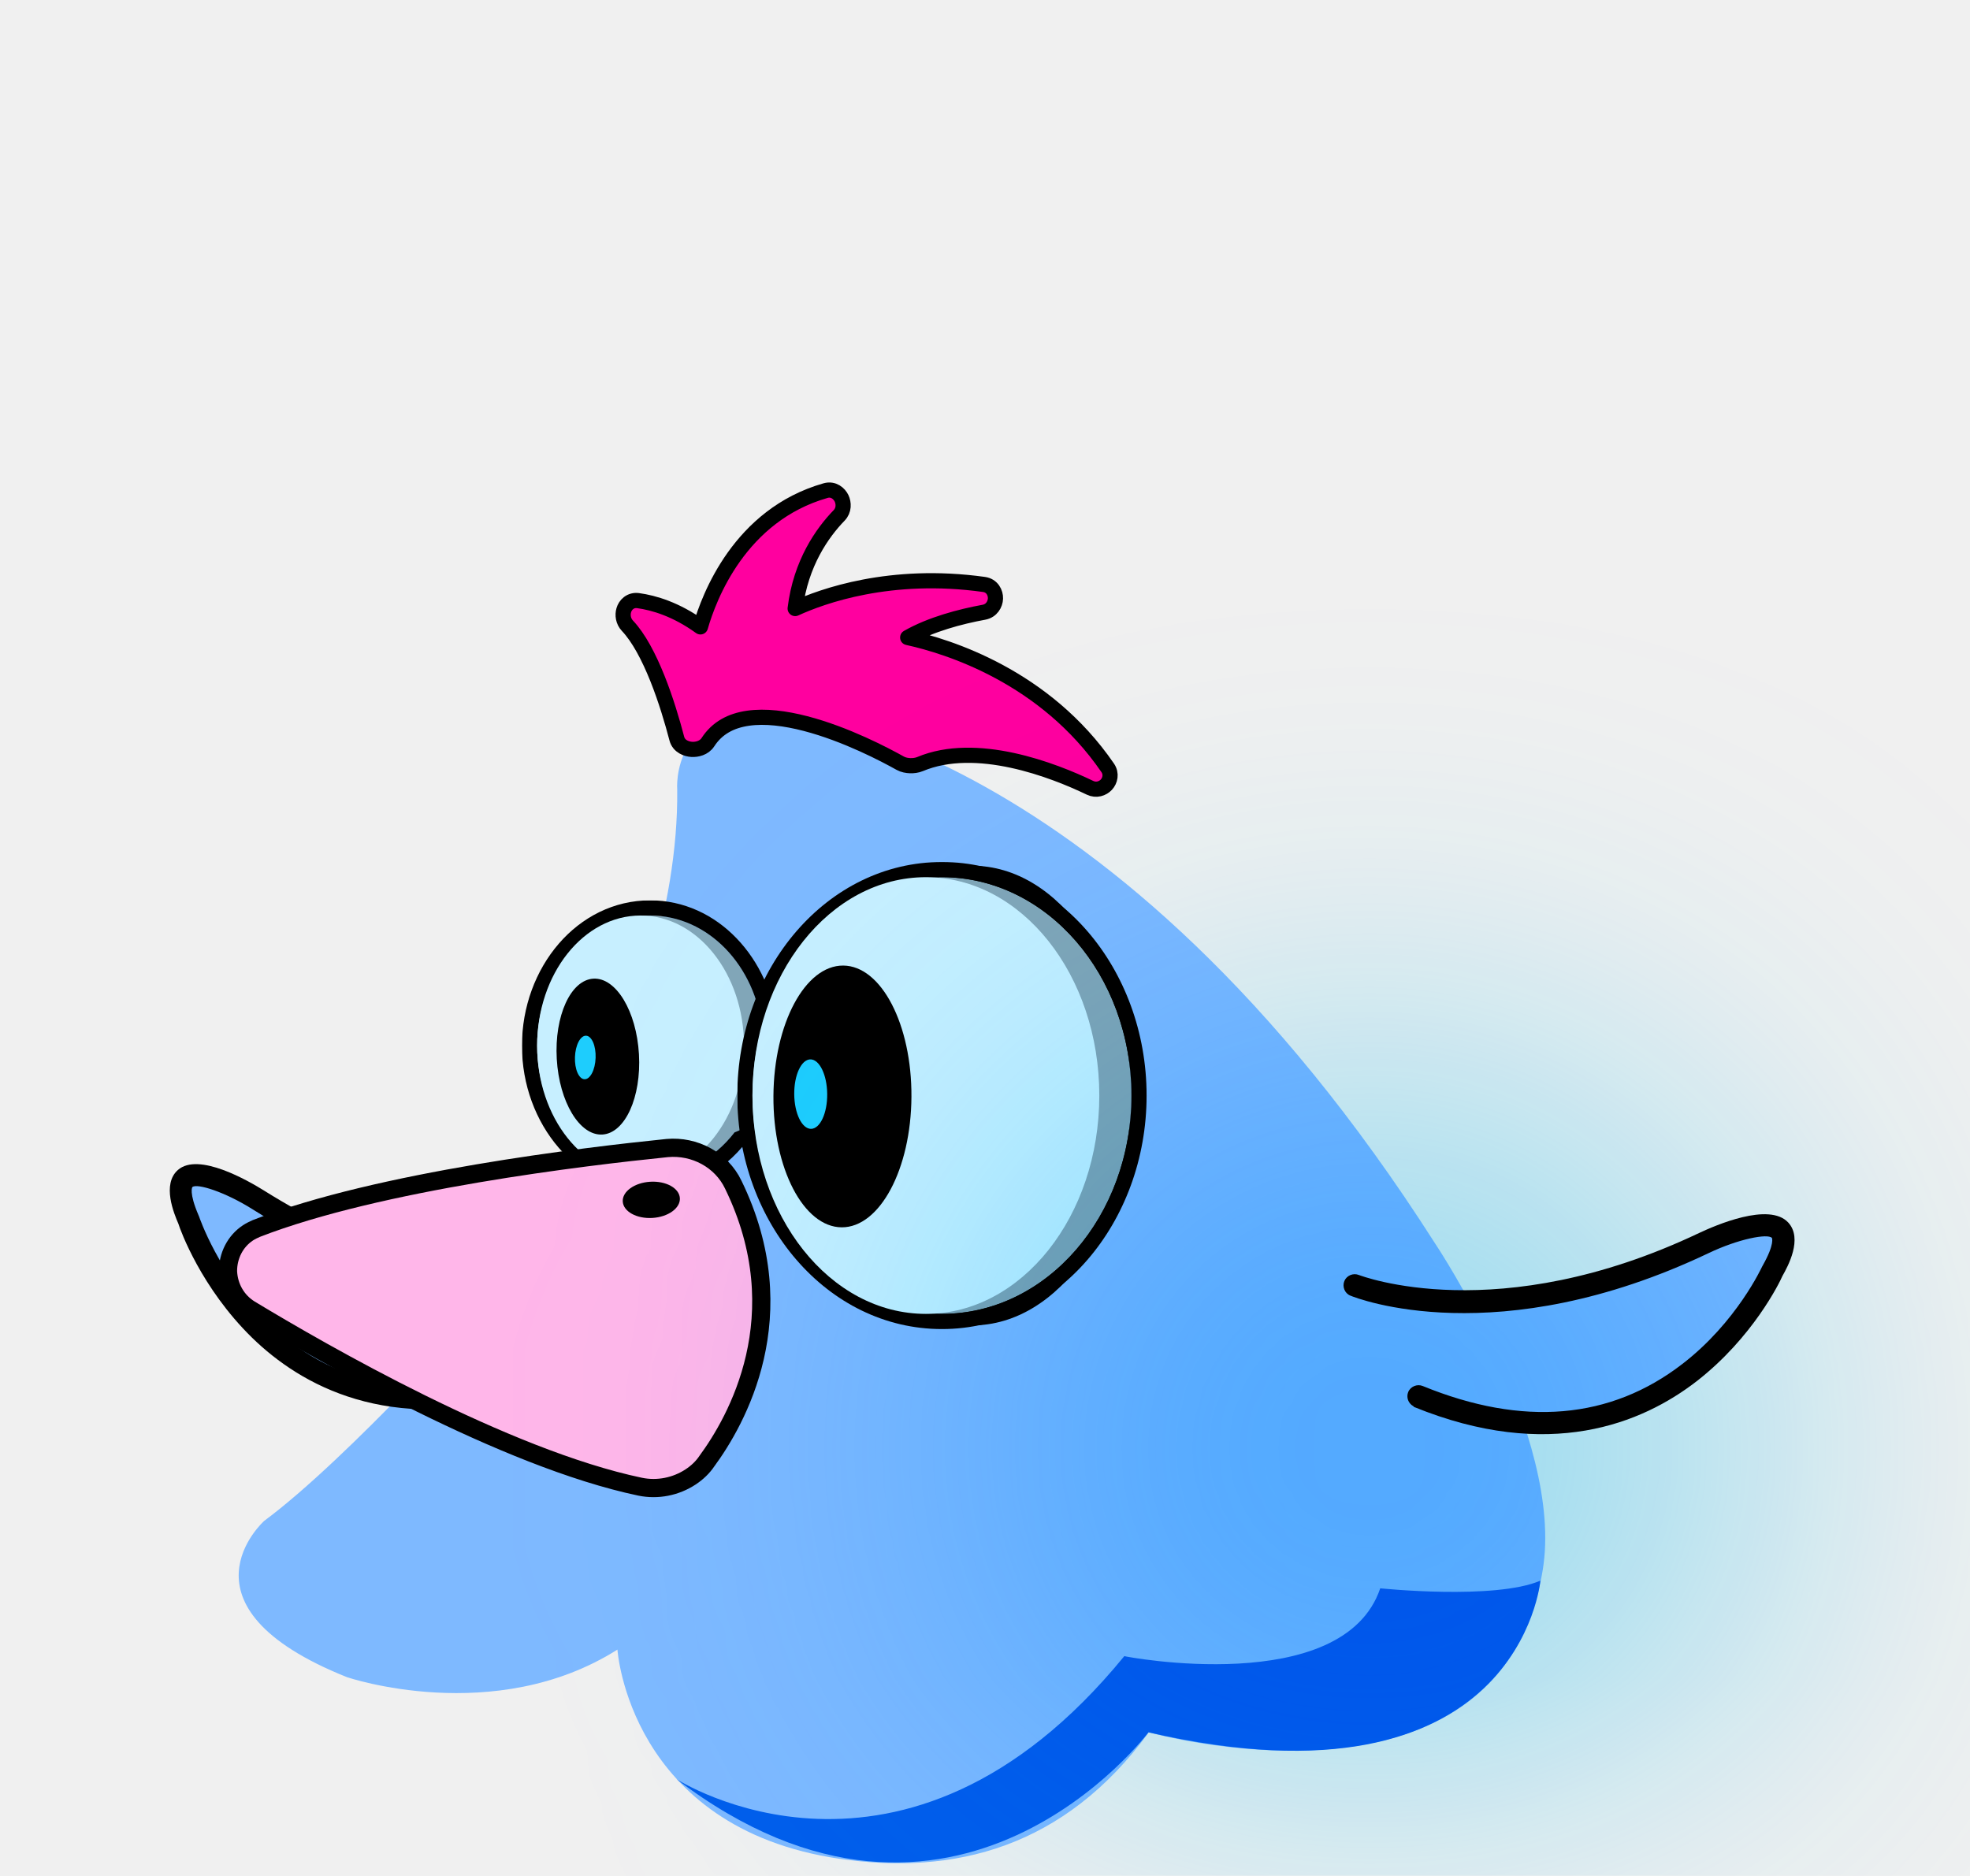
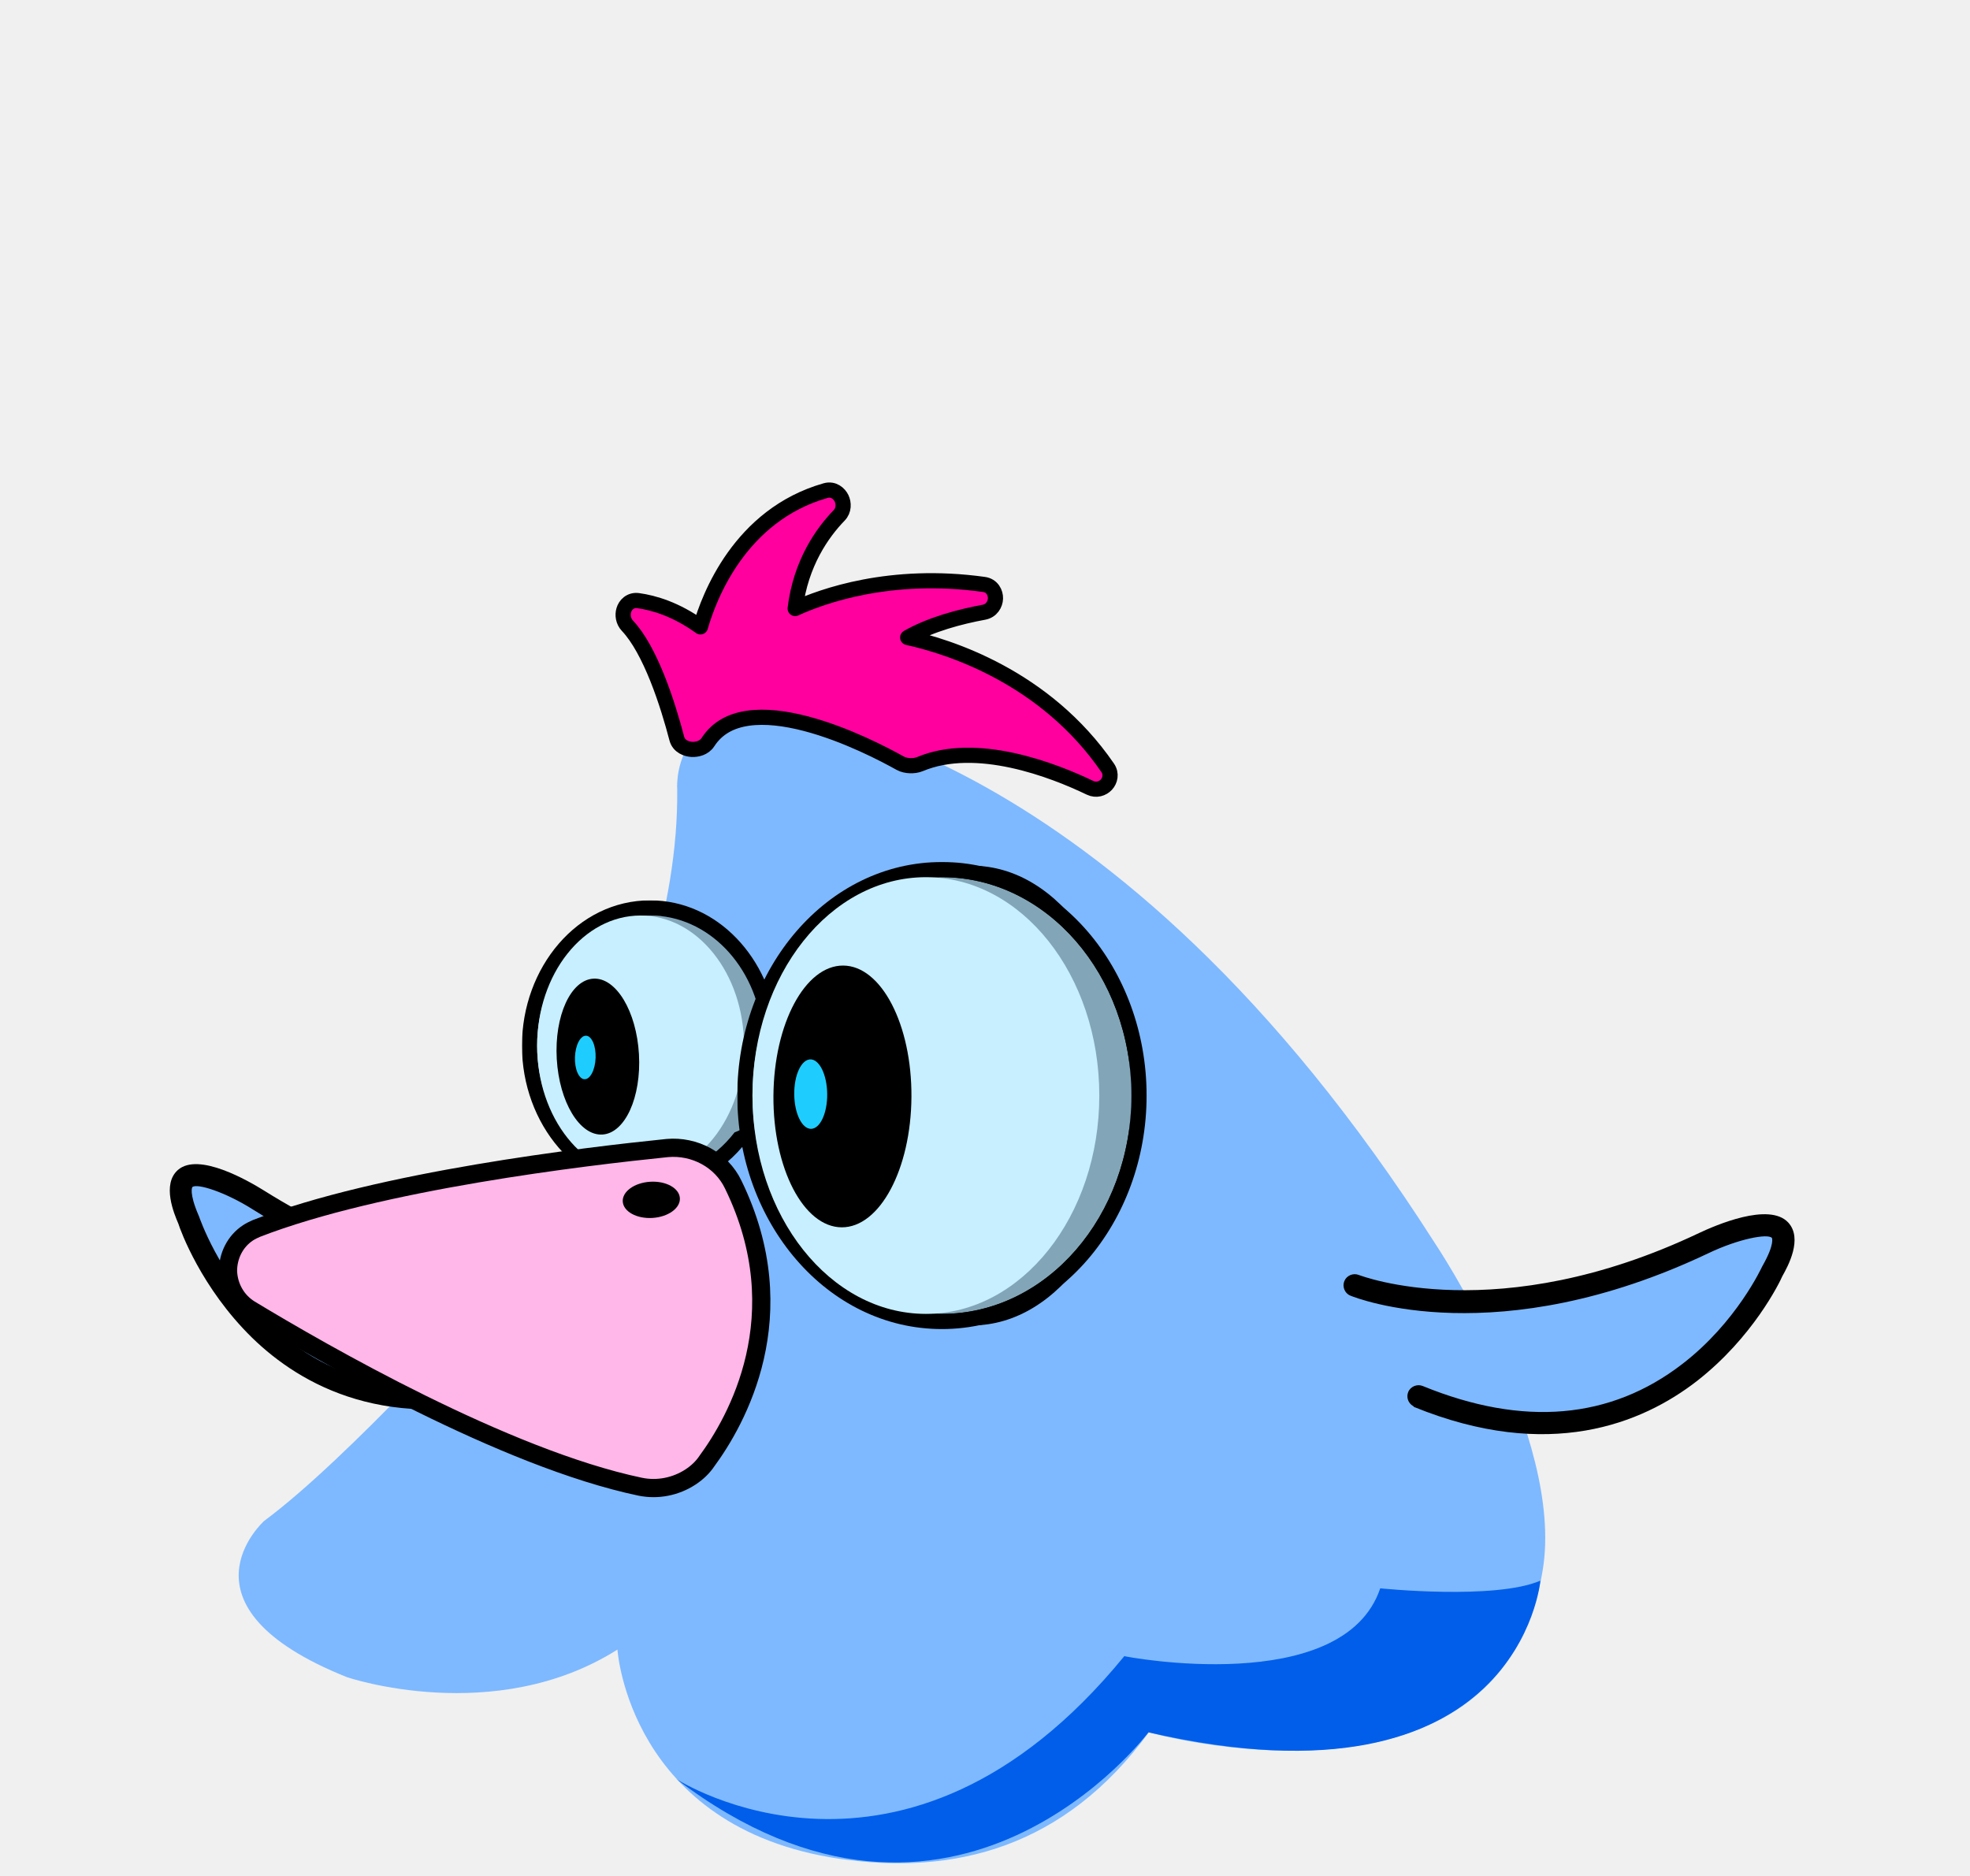
- <svg xmlns="http://www.w3.org/2000/svg" width="649" height="618" viewBox="0 0 649 618" fill="none">
-   <g clip-path="url(#clip0_2591_501)">
-     <path d="M223.103 260.153C223.103 260.153 220.705 231.376 257.181 234.91C257.181 234.91 365.727 241.978 472.632 409.467C472.632 409.467 515.545 473.332 508.224 517.381C493.962 603.334 378.474 570.771 378.474 570.771C350.707 608.761 314.483 617.975 276.492 612.422C207.2 602.198 203.413 543.508 203.413 543.508C162.898 569.13 114.305 552.595 114.305 552.595C55.614 529.119 87.042 501.099 87.042 501.099C114.81 480.526 160.752 429.03 160.752 429.03C160.752 429.03 223.986 339.417 223.103 260.153Z" fill="#7EB9FF" />
-     <path d="M454.709 523.321C454.709 523.321 492.447 527.234 507.467 520.797C507.467 520.797 500.651 598.798 378.348 570.778C378.348 570.778 314.483 655.974 222.85 586.177C222.85 586.177 297.696 634.644 370.396 545.661C370.396 545.788 442.466 559.545 454.709 523.321Z" fill="#005EEB" />
-     <path d="M222.974 243.356C223.661 245.982 226.251 246.808 227.871 246.907C229.546 247.011 231.946 246.5 233.227 244.521C236.263 239.83 240.84 237.445 246.432 236.642C252.099 235.828 258.693 236.668 265.371 238.403C278.716 241.869 291.64 248.703 296.574 251.464C297.608 252.042 298.841 252.247 299.856 252.279C300.884 252.312 302.073 252.178 303.088 251.752C312.285 247.893 323.179 248.303 333.486 250.528C343.752 252.743 353.133 256.694 359.104 259.566C361.164 260.557 363.275 259.831 364.486 258.523C365.717 257.195 366.275 254.961 364.921 252.986C344.247 222.815 312.25 212.954 299.029 210.049C306.676 205.694 316.355 203.155 324.145 201.721C326.691 201.252 327.888 199.046 327.949 197.196C328.011 195.313 326.886 192.944 324.157 192.563C293.317 188.26 270.8 196.442 261.961 200.5C263.791 185.473 271.003 175.431 276.448 169.815C278.114 168.097 277.986 165.74 277.245 164.19C276.496 162.622 274.584 160.904 271.987 161.644C243.676 169.716 233.552 196.785 230.753 206.544C222.743 200.76 215.437 198.604 210.193 197.892C209.04 197.735 207.944 198.032 207.076 198.7C206.25 199.335 205.756 200.201 205.508 201.032C205.027 202.635 205.295 204.686 206.691 206.162C210.429 210.111 213.774 216.508 216.581 223.527C219.364 230.484 221.518 237.792 222.974 243.356Z" fill="#FF009F" stroke="black" stroke-width="5" stroke-linejoin="round" />
-     <path d="M196.175 422.189C196.175 422.189 149.144 435.566 85.016 395.269C85.016 395.269 49.695 373.019 61.965 401.824C61.965 401.824 87.574 480.126 172.059 456.015" fill="#7EB9FF" />
-     <path d="M173.528 459.433C175.182 458.721 176.076 456.854 175.563 455.054C175 453.141 172.944 452.005 171.082 452.537C137.462 462.161 109.506 456.412 88.121 435.573C71.963 419.894 65.628 400.93 65.579 400.816C65.53 400.702 65.481 400.589 65.432 400.475C62.153 392.86 63.367 391.125 63.367 391.125C64.886 389.797 74.106 392.699 83.251 398.462C148.065 439.138 195.231 426.377 197.313 425.75C199.175 425.218 200.241 423.142 199.678 421.229C199.116 419.315 197.059 418.18 195.197 418.712C194.597 418.835 148.754 431.026 86.989 392.272C81.994 389.168 65.405 379.469 58.593 385.5C53.301 390.204 57.301 399.799 58.769 403.209C59.429 405.35 66.303 424.352 83.024 440.731C99.231 456.524 127.966 472.581 173.246 459.689C173.308 459.528 173.418 459.481 173.528 459.433Z" fill="black" />
-     <path d="M446.335 423.442C446.335 423.442 492.573 442.263 561.428 409.482C561.428 409.482 599.358 391.372 584.09 418.705C584.09 418.705 550.418 493.909 467.367 460.017" fill="#7EB9FF" />
-     <path d="M465.542 463.263C463.94 462.36 463.22 460.391 463.919 458.654C464.677 456.809 466.87 455.914 468.7 456.662C501.747 470.177 530.59 467.686 554.287 449.365C572.184 435.589 580.474 417.39 580.535 417.282C580.595 417.174 580.656 417.066 580.717 416.959C584.789 409.736 583.734 407.863 583.734 407.863C582.329 406.361 572.717 408.187 562.895 412.878C493.309 445.958 446.874 427.736 444.83 426.868C443 426.12 442.128 423.924 442.887 422.079C443.646 420.233 445.839 419.339 447.669 420.086C448.263 420.28 493.416 437.779 559.73 406.263C565.089 403.745 582.83 395.988 589.12 402.802C594.006 408.113 589.008 417.229 587.184 420.463C586.304 422.523 577.466 440.697 558.929 455.108C540.971 468.992 510.316 481.685 465.801 463.551C465.755 463.383 465.649 463.323 465.542 463.263Z" fill="black" />
-     <ellipse cx="320.209" cy="360.968" rx="52.38" ry="75.73" fill="black" />
-     <mask id="path-9-outside-1_2591_501" maskUnits="userSpaceOnUse" x="171.953" y="296.645" width="115" height="96" fill="black">
-       <rect fill="white" x="171.953" y="296.645" width="115" height="96" />
-       <path fill-rule="evenodd" clip-rule="evenodd" d="M241.997 373.093C235.178 381.915 225.245 387.471 214.187 387.471C193.623 387.471 176.953 368.258 176.953 344.558C176.953 320.858 193.623 301.645 214.187 301.645C233.283 301.645 249.022 318.213 251.171 339.558C252.777 342.129 254.921 344.253 257.732 345.19C259.259 345.699 260.812 346.131 262.344 346.497C263.773 346.838 263.843 350.482 262.394 350.724C261.168 350.928 261.024 352.638 262.198 353.046C269.319 355.523 278.813 358.886 280.451 359.705C282.975 360.967 280.451 364.754 268.46 364.123C262.765 363.823 258.122 363.805 254.85 363.884C253.271 363.922 252.754 365.853 254.068 366.729C255.353 367.585 254.903 369.588 253.379 369.832C250.71 370.26 247.943 370.751 247.003 371.064C246.457 371.247 244.523 372.038 241.997 373.093Z" />
-     </mask>
-     <path fill-rule="evenodd" clip-rule="evenodd" d="M241.997 373.093C235.178 381.915 225.245 387.471 214.187 387.471C193.623 387.471 176.953 368.258 176.953 344.558C176.953 320.858 193.623 301.645 214.187 301.645C233.283 301.645 249.022 318.213 251.171 339.558C252.777 342.129 254.921 344.253 257.732 345.19C259.259 345.699 260.812 346.131 262.344 346.497C263.773 346.838 263.843 350.482 262.394 350.724C261.168 350.928 261.024 352.638 262.198 353.046C269.319 355.523 278.813 358.886 280.451 359.705C282.975 360.967 280.451 364.754 268.46 364.123C262.765 363.823 258.122 363.805 254.85 363.884C253.271 363.922 252.754 365.853 254.068 366.729C255.353 367.585 254.903 369.588 253.379 369.832C250.71 370.26 247.943 370.751 247.003 371.064C246.457 371.247 244.523 372.038 241.997 373.093Z" fill="#82A6B8" />
-     <path d="M241.997 373.093L240.07 368.479C239.27 368.813 238.571 369.349 238.041 370.035L241.997 373.093ZM251.171 339.558L246.196 340.059C246.273 340.823 246.524 341.558 246.931 342.209L251.171 339.558ZM257.732 345.19L256.151 349.934L256.151 349.934L257.732 345.19ZM262.344 346.497L263.504 341.633L262.344 346.497ZM262.394 350.724L263.216 355.656L263.216 355.656L262.394 350.724ZM262.198 353.046L263.84 348.323L263.84 348.323L262.198 353.046ZM280.451 359.705L278.215 364.177L278.215 364.177L280.451 359.705ZM268.46 364.123L268.197 369.116L268.46 364.123ZM254.85 363.884L254.73 358.885L254.85 363.884ZM254.068 366.729L251.295 370.889H251.295L254.068 366.729ZM253.379 369.832L252.587 364.895L252.587 364.895L253.379 369.832ZM247.003 371.064L248.585 375.808H248.585L247.003 371.064ZM238.041 370.035C232.031 377.811 223.484 382.471 214.187 382.471V392.471C227.007 392.471 238.325 386.019 245.953 376.15L238.041 370.035ZM214.187 382.471C197.028 382.471 181.953 366.187 181.953 344.558H171.953C171.953 370.33 190.219 392.471 214.187 392.471V382.471ZM181.953 344.558C181.953 322.929 197.028 306.645 214.187 306.645V296.645C190.219 296.645 171.953 318.786 171.953 344.558H181.953ZM214.187 306.645C230.14 306.645 244.242 320.652 246.196 340.059L256.146 339.058C253.802 315.775 236.427 296.645 214.187 296.645V306.645ZM259.313 340.447C257.979 340.002 256.649 338.89 255.411 336.908L246.931 342.209C248.906 345.368 251.863 348.505 256.151 349.934L259.313 340.447ZM263.504 341.633C262.093 341.297 260.683 340.903 259.313 340.447L256.151 349.934C257.835 350.495 259.53 350.966 261.184 351.36L263.504 341.633ZM263.216 355.656C265.836 355.219 267.188 353.303 267.742 352.096C268.308 350.864 268.463 349.591 268.448 348.571C268.432 347.54 268.235 346.313 267.683 345.14C267.164 344.036 265.932 342.213 263.504 341.633L261.184 351.36C259.47 350.951 258.783 349.712 258.634 349.395C258.452 349.008 258.45 348.771 258.449 348.724C258.448 348.688 258.439 348.393 258.655 347.923C258.859 347.478 259.677 346.108 261.572 345.792L263.216 355.656ZM263.84 348.323C267.54 349.61 267.118 355.006 263.216 355.656L261.572 345.792C255.219 346.851 254.509 355.665 260.555 357.768L263.84 348.323ZM282.687 355.233C281.534 354.657 278.382 353.488 275.079 352.295C271.584 351.032 267.409 349.565 263.84 348.323L260.555 357.768C264.108 359.004 268.24 360.457 271.682 361.7C273.405 362.322 274.937 362.886 276.129 363.34C276.726 363.567 277.221 363.761 277.603 363.916C277.793 363.994 277.944 364.057 278.057 364.107C278.179 364.16 278.223 364.181 278.215 364.177L282.687 355.233ZM268.197 369.116C274.51 369.448 279.298 368.706 282.359 366.977C283.772 366.178 285.909 364.521 286.285 361.671C286.734 358.271 284.432 356.105 282.687 355.233L278.215 364.177C277.732 363.936 276.06 362.716 276.371 360.362C276.61 358.557 277.84 358.044 277.438 358.271C276.87 358.592 274.401 359.428 268.723 359.129L268.197 369.116ZM254.971 368.882C258.116 368.806 262.631 368.823 268.197 369.116L268.723 359.129C262.899 358.823 258.129 358.803 254.73 358.885L254.971 368.882ZM256.842 362.569C258.025 363.358 258.585 364.886 258.199 366.305C257.803 367.758 256.477 368.846 254.971 368.882L254.73 358.885C251.645 358.96 249.27 361.032 248.55 363.679C247.839 366.292 248.797 369.224 251.295 370.889L256.842 362.569ZM254.171 374.769C260.094 373.819 261.987 365.999 256.842 362.569L251.295 370.889C248.719 369.172 249.712 365.356 252.587 364.895L254.171 374.769ZM248.585 375.808C248.567 375.814 248.711 375.769 249.11 375.68C249.469 375.6 249.928 375.507 250.468 375.405C251.548 375.201 252.857 374.98 254.171 374.769L252.587 364.895C251.231 365.113 249.822 365.351 248.616 365.578C247.534 365.782 246.268 366.039 245.422 366.321L248.585 375.808ZM243.925 377.706C245.181 377.181 246.279 376.727 247.124 376.384C247.547 376.212 247.896 376.072 248.165 375.967C248.299 375.915 248.405 375.874 248.484 375.845C248.571 375.812 248.598 375.803 248.585 375.808L245.422 366.321C244.65 366.578 242.481 367.472 240.07 368.479L243.925 377.706Z" fill="black" mask="url(#path-9-outside-1_2591_501)" />
-     <ellipse cx="211.032" cy="344.558" rx="34.078" ry="42.913" fill="#C7EFFF" />
-     <ellipse cx="196.96" cy="348.13" rx="13.56" ry="25.722" transform="rotate(-3.28478 196.96 348.13)" fill="black" />
-     <path d="M192.527 356.586C194.076 356.641 195.225 355.393 195.93 354.033C196.675 352.599 197.144 350.668 197.219 348.574C197.293 346.48 196.961 344.521 196.321 343.038C195.713 341.632 194.656 340.305 193.106 340.25C191.557 340.195 190.408 341.443 189.702 342.803C188.958 344.237 188.488 346.168 188.414 348.262C188.34 350.356 188.672 352.315 189.312 353.798C189.92 355.204 190.977 356.531 192.527 356.586Z" fill="#1ECDFD" stroke="black" stroke-width="2" />
-     <path d="M210.879 489.838L210.892 489.84C216.651 491.025 222.657 489.819 227.521 486.614C229.671 485.198 231.519 483.443 232.883 481.398C242.458 468.367 262.607 433.504 241.563 390.317C237.636 382.103 228.806 377.46 219.838 378.256L219.819 378.258L219.8 378.26C192.759 381.012 124.962 389.023 84.524 404.733L84.458 404.758L84.394 404.787C83.646 405.118 82.598 405.603 81.707 406.19C77.472 408.979 75.093 413.78 75.111 418.838L75.111 418.904L75.114 418.97C75.357 424.081 77.972 428.694 82.332 431.389L82.345 431.397L82.357 431.405C94.286 438.618 115.285 450.875 138.826 462.493C162.321 474.088 188.546 485.146 210.879 489.838Z" fill="#FFB6E9" stroke="black" stroke-width="6" />
-     <path d="M223.978 394.767C223.782 391.474 219.412 389.054 214.216 389.363C209.02 389.672 204.966 392.592 205.162 395.885C205.358 399.178 209.728 401.597 214.924 401.289C220.12 400.98 224.174 398.06 223.978 394.767Z" fill="black" />
-     <mask id="path-16-outside-2_2591_501" maskUnits="userSpaceOnUse" x="242.894" y="284.016" width="135" height="154" fill="black">
-       <rect fill="white" x="242.894" y="284.016" width="135" height="154" />
-       <path d="M372.736 360.959C372.736 400.692 344.789 432.902 310.315 432.902C275.841 432.902 247.894 400.692 247.894 360.959C247.894 321.226 275.841 289.016 310.315 289.016C344.789 289.016 372.736 321.226 372.736 360.959Z" />
-     </mask>
-     <path d="M372.736 360.959C372.736 400.692 344.789 432.902 310.315 432.902C275.841 432.902 247.894 400.692 247.894 360.959C247.894 321.226 275.841 289.016 310.315 289.016C344.789 289.016 372.736 321.226 372.736 360.959Z" fill="#82A6B8" />
-     <path d="M367.736 360.959C367.736 398.62 341.385 427.902 310.315 427.902V437.902C348.194 437.902 377.736 402.763 377.736 360.959H367.736ZM310.315 427.902C279.245 427.902 252.894 398.62 252.894 360.959H242.894C242.894 402.763 272.437 437.902 310.315 437.902V427.902ZM252.894 360.959C252.894 323.297 279.245 294.016 310.315 294.016V284.016C272.437 284.016 242.894 319.154 242.894 360.959H252.894ZM310.315 294.016C341.385 294.016 367.736 323.297 367.736 360.959H377.736C377.736 319.154 348.194 284.016 310.315 284.016V294.016Z" fill="black" mask="url(#path-16-outside-2_2591_501)" />
-     <ellipse cx="305.025" cy="360.959" rx="57.131" ry="71.943" fill="#C7EFFF" />
-     <ellipse cx="277.533" cy="361.258" rx="22.733" ry="43.123" transform="rotate(0.341672 277.533 361.258)" fill="black" />
-     <path d="M267.204 372.93C269.314 372.91 270.907 371.129 271.909 368.963C272.947 366.721 273.546 363.703 273.514 360.429C273.482 357.156 272.825 354.15 271.744 351.929C270.7 349.783 269.073 348.033 266.964 348.053C264.854 348.073 263.261 349.855 262.259 352.02C261.221 354.262 260.622 357.281 260.654 360.554C260.686 363.827 261.342 366.834 262.423 369.055C263.468 371.201 265.095 372.951 267.204 372.93Z" fill="#1ECDFD" stroke="black" stroke-width="2" />
-     <g style="mix-blend-mode:multiply" filter="url(#filter0_f_2591_501)">
-       <circle cx="451.175" cy="477.115" r="132.115" fill="#00C2FF" fill-opacity="0.39" />
-     </g>
-   </g>
-   <defs>
-     <filter id="filter0_f_2591_501" x="134.061" y="160" width="634.229" height="634.229" filterUnits="userSpaceOnUse" color-interpolation-filters="sRGB">
-       <feFlood flood-opacity="0" result="BackgroundImageFix" />
-       <feBlend mode="normal" in="SourceGraphic" in2="BackgroundImageFix" result="shape" />
-       <feGaussianBlur stdDeviation="92.5" result="effect1_foregroundBlur_2591_501" />
-     </filter>
-     <clipPath id="clip0_2591_501">
-       <rect width="649" height="618" fill="white" />
-     </clipPath>
-   </defs>
+ <svg xmlns="http://www.w3.org/2000/svg" width="649" height="618" fill="none">
+   <path d="M223.103 260.153s-2.398-28.777 34.078-25.243c0 0 108.546 7.068 215.451 174.557 0 0 42.913 63.865 35.592 107.914-14.262 85.953-129.75 53.39-129.75 53.39-27.767 37.99-63.991 47.204-101.982 41.651-69.292-10.224-73.079-68.914-73.079-68.914-40.515 25.622-89.108 9.087-89.108 9.087-58.69-23.476-27.263-51.496-27.263-51.496 27.768-20.573 73.71-72.069 73.71-72.069s63.234-89.613 62.351-168.877z" fill="#7EB9FF" />
+   <path d="M454.709 523.321s37.738 3.913 52.758-2.524c0 0-6.816 78.001-129.119 49.981 0 0-63.865 85.196-155.498 15.399 0 0 74.846 48.467 147.546-40.516 0 .127 72.07 13.884 84.313-22.34z" fill="#005EEB" />
+   <path d="M222.974 243.356c.687 2.626 3.277 3.452 4.897 3.551 1.675.104 4.075-.407 5.356-2.386 3.036-4.691 7.613-7.076 13.205-7.879 5.667-.814 12.261.026 18.939 1.761 13.345 3.466 26.269 10.3 31.203 13.061 1.034.578 2.267.783 3.282.815 1.028.033 2.217-.101 3.232-.527 9.197-3.859 20.091-3.449 30.398-1.224 10.266 2.215 19.647 6.166 25.618 9.038 2.06.991 4.171.265 5.382-1.043 1.231-1.328 1.789-3.562.435-5.537-20.674-30.171-52.671-40.032-65.892-42.937 7.647-4.355 17.326-6.894 25.116-8.328 2.546-.469 3.743-2.675 3.804-4.525.062-1.883-1.063-4.252-3.792-4.633-30.84-4.303-53.357 3.879-62.196 7.937 1.83-15.027 9.042-25.069 14.487-30.685 1.666-1.718 1.538-4.075.797-5.625-.749-1.568-2.661-3.286-5.258-2.546-28.311 8.072-38.435 35.141-41.234 44.9-8.01-5.784-15.316-7.94-20.56-8.652-1.153-.157-2.249.14-3.117.808-.826.635-1.32 1.501-1.568 2.332-.481 1.603-.213 3.654 1.183 5.13 3.738 3.949 7.083 10.346 9.89 17.365 2.783 6.957 4.937 14.265 6.393 19.829z" fill="#FF009F" stroke="#000" stroke-width="5" stroke-linejoin="round" />
+   <path d="M196.175 422.189s-47.031 13.377-111.16-26.92c0 0-35.32-22.25-23.05 6.555 0 0 25.61 78.302 110.094 54.191" fill="#7EB9FF" />
+   <path d="M173.528 459.433c1.654-.712 2.548-2.579 2.035-4.379-.563-1.913-2.619-3.049-4.481-2.517-33.62 9.624-61.576 3.875-82.96-16.964-16.159-15.679-22.494-34.643-22.543-34.757l-.147-.341c-3.279-7.615-2.066-9.35-2.066-9.35 1.52-1.328 10.74 1.574 19.885 7.337 64.814 40.676 111.98 27.915 114.062 27.288 1.862-.532 2.928-2.608 2.365-4.521-.562-1.914-2.619-3.049-4.481-2.517-.6.123-46.443 12.314-108.208-26.44-4.995-3.104-21.584-12.803-28.396-6.772-5.292 4.704-1.292 14.299.176 17.709.66 2.141 7.534 21.143 24.255 37.522 16.207 15.793 44.942 31.85 90.222 18.958.062-.161.172-.208.282-.256z" fill="#000" />
+   <path d="M446.335 423.442s46.238 18.821 115.093-13.96c0 0 37.93-18.11 22.662 9.223 0 0-33.672 75.204-116.723 41.312" fill="#7EB9FF" />
+   <path d="M465.542 463.263a3.71 3.71 0 01-1.623-4.609c.758-1.845 2.951-2.74 4.781-1.992 33.047 13.515 61.89 11.024 85.587-7.297 17.897-13.776 26.187-31.975 26.248-32.083l.182-.323c4.072-7.223 3.017-9.096 3.017-9.096-1.405-1.502-11.017.324-20.839 5.015-69.586 33.08-116.021 14.858-118.065 13.99-1.83-.748-2.702-2.944-1.943-4.789.759-1.846 2.952-2.74 4.782-1.993.594.194 45.747 17.693 112.061-13.823 5.359-2.518 23.1-10.275 29.39-3.461 4.886 5.311-.112 14.427-1.936 17.661-.88 2.06-9.718 20.234-28.255 34.645-17.958 13.884-48.613 26.577-93.128 8.443-.046-.168-.152-.228-.259-.288z" fill="#000" />
+   <ellipse cx="320.209" cy="360.968" rx="52.38" ry="75.73" fill="#000" />
+   <mask id="prefix__a" maskUnits="userSpaceOnUse" x="171.953" y="296.645" width="115" height="96" fill="#000">
+     <path fill="#fff" d="M171.953 296.645h115v96h-115z" />
+     <path fill-rule="evenodd" clip-rule="evenodd" d="M241.997 373.093c-6.819 8.822-16.752 14.378-27.81 14.378-20.564 0-37.234-19.213-37.234-42.913 0-23.7 16.67-42.913 37.234-42.913 19.096 0 34.835 16.568 36.984 37.913 1.606 2.571 3.75 4.695 6.561 5.632 1.527.509 3.08.941 4.612 1.307 1.429.341 1.499 3.985.05 4.227-1.226.204-1.37 1.914-.196 2.322 7.121 2.477 16.615 5.84 18.253 6.659 2.524 1.262 0 5.049-11.991 4.418-5.695-.3-10.338-.318-13.61-.239-1.579.038-2.096 1.969-.782 2.845 1.285.856.835 2.859-.689 3.103-2.669.428-5.436.919-6.376 1.232-.546.183-2.48.974-5.006 2.029z" />
+   </mask>
+   <path fill-rule="evenodd" clip-rule="evenodd" d="M241.997 373.093c-6.819 8.822-16.752 14.378-27.81 14.378-20.564 0-37.234-19.213-37.234-42.913 0-23.7 16.67-42.913 37.234-42.913 19.096 0 34.835 16.568 36.984 37.913 1.606 2.571 3.75 4.695 6.561 5.632 1.527.509 3.08.941 4.612 1.307 1.429.341 1.499 3.985.05 4.227-1.226.204-1.37 1.914-.196 2.322 7.121 2.477 16.615 5.84 18.253 6.659 2.524 1.262 0 5.049-11.991 4.418-5.695-.3-10.338-.318-13.61-.239-1.579.038-2.096 1.969-.782 2.845 1.285.856.835 2.859-.689 3.103-2.669.428-5.436.919-6.376 1.232-.546.183-2.48.974-5.006 2.029z" fill="#82A6B8" />
+   <path d="M241.997 373.093l-1.927-4.614c-.8.334-1.499.87-2.029 1.556l3.956 3.058zm9.174-33.535l-4.975.501c.077.764.328 1.499.735 2.15l4.24-2.651zm6.561 5.632l-1.581 4.744 1.581-4.744zm4.612 1.307l1.16-4.864-1.16 4.864zm.05 4.227l.822 4.932-.822-4.932zm-.196 2.322l1.642-4.723-1.642 4.723zm18.253 6.659l-2.236 4.472 2.236-4.472zm-11.991 4.418l-.263 4.993.263-4.993zm-13.61-.239l-.12-4.999.12 4.999zm-.782 2.845l-2.773 4.16 2.773-4.16zm-.689 3.103l-.792-4.937.792 4.937zm-6.376 1.232l1.582 4.744-1.582-4.744zm-8.962-1.029c-6.01 7.776-14.557 12.436-23.854 12.436v10c12.82 0 24.138-6.452 31.766-16.321l-7.912-6.115zm-23.854 12.436c-17.159 0-32.234-16.284-32.234-37.913h-10c0 25.772 18.266 47.913 42.234 47.913v-10zm-32.234-37.913c0-21.629 15.075-37.913 32.234-37.913v-10c-23.968 0-42.234 22.141-42.234 47.913h10zm32.234-37.913c15.953 0 30.055 14.007 32.009 33.414l9.95-1.001c-2.344-23.283-19.719-42.413-41.959-42.413v10zm45.126 33.802c-1.334-.445-2.664-1.557-3.902-3.539l-8.48 5.301c1.975 3.159 4.932 6.296 9.22 7.725l3.162-9.487zm4.191 1.186a49.962 49.962 0 01-4.191-1.186l-3.162 9.487a59.836 59.836 0 005.033 1.426l2.32-9.727zm-.288 14.023c2.62-.437 3.972-2.353 4.526-3.56.566-1.232.721-2.505.706-3.525-.016-1.031-.213-2.258-.765-3.431-.519-1.104-1.751-2.927-4.179-3.507l-2.32 9.727c-1.714-.409-2.401-1.648-2.55-1.965-.182-.387-.184-.624-.185-.671-.001-.036-.01-.331.206-.801.204-.445 1.022-1.815 2.917-2.131l1.644 9.864zm.624-7.333c3.7 1.287 3.278 6.683-.624 7.333l-1.644-9.864c-6.353 1.059-7.063 9.873-1.017 11.976l3.285-9.445zm18.847 6.91c-1.153-.576-4.305-1.745-7.608-2.938-3.495-1.263-7.67-2.73-11.239-3.972l-3.285 9.445a1065.13 1065.13 0 0111.127 3.932c1.723.622 3.255 1.186 4.447 1.64.597.227 1.092.421 1.474.576.19.078.341.141.454.191l.158.07 4.472-8.944zm-14.49 13.883c6.313.332 11.101-.41 14.162-2.139 1.413-.799 3.55-2.456 3.926-5.306.449-3.4-1.853-5.566-3.598-6.438l-4.472 8.944c-.483-.241-2.155-1.461-1.844-3.815.239-1.805 1.469-2.318 1.067-2.091-.568.321-3.037 1.157-8.715.858l-.526 9.987zm-13.226-.234c3.145-.076 7.66-.059 13.226.234l.526-9.987c-5.824-.306-10.594-.326-13.993-.244l.241 9.997zm1.871-6.313c1.183.789 1.743 2.317 1.357 3.736-.396 1.453-1.722 2.541-3.228 2.577l-.241-9.997c-3.085.075-5.46 2.147-6.18 4.794-.711 2.613.247 5.545 2.745 7.21l5.547-8.32zm-2.671 12.2c5.923-.95 7.816-8.77 2.671-12.2l-5.547 8.32c-2.576-1.717-1.583-5.533 1.292-5.994l1.584 9.874zm-5.586 1.039c-.018.006.126-.039.525-.128.359-.08.818-.173 1.358-.275a143.55 143.55 0 013.703-.636l-1.584-9.874c-1.356.218-2.765.456-3.971.683-1.082.204-2.348.461-3.194.743l3.163 9.487zm-4.66 1.898c1.256-.525 2.354-.979 3.199-1.322a83.951 83.951 0 011.36-.539c.087-.033.114-.042.101-.037l-3.163-9.487c-.772.257-2.941 1.151-5.352 2.158l3.855 9.227z" fill="#000" mask="url(#prefix__a)" />
+   <ellipse cx="211.032" cy="344.558" rx="34.078" ry="42.913" fill="#C7EFFF" />
+   <ellipse cx="196.96" cy="348.13" rx="13.56" ry="25.722" transform="rotate(-3.285 196.96 348.13)" fill="#000" />
+   <path d="M192.527 356.586c1.549.055 2.698-1.193 3.403-2.553.745-1.434 1.214-3.365 1.289-5.459.074-2.094-.258-4.053-.898-5.536-.608-1.406-1.665-2.733-3.215-2.788-1.549-.055-2.698 1.193-3.404 2.553-.744 1.434-1.214 3.365-1.288 5.459-.074 2.094.258 4.053.898 5.536.608 1.406 1.665 2.733 3.215 2.788z" fill="#1ECDFD" stroke="#000" stroke-width="2" />
+   <path d="M210.879 489.838l.013.002c5.759 1.185 11.765-.021 16.629-3.226 2.15-1.416 3.998-3.171 5.362-5.216 9.575-13.031 29.724-47.894 8.68-91.081-3.927-8.214-12.757-12.857-21.725-12.061l-.019.002-.019.002c-27.041 2.752-94.838 10.763-135.276 26.473l-.066.025-.064.029c-.748.331-1.796.816-2.687 1.403-4.234 2.789-6.614 7.59-6.596 12.648v.066l.003.066c.243 5.111 2.858 9.724 7.218 12.419l.013.008.012.008c11.929 7.213 32.928 19.47 56.469 31.088 23.495 11.595 49.72 22.653 72.053 27.345z" fill="#FFB6E9" stroke="#000" stroke-width="6" />
+   <path d="M223.978 394.767c-.196-3.293-4.566-5.713-9.762-5.404-5.196.309-9.25 3.229-9.054 6.522.196 3.293 4.566 5.712 9.762 5.404 5.196-.309 9.25-3.229 9.054-6.522z" fill="#000" />
+   <mask id="prefix__b" maskUnits="userSpaceOnUse" x="242.894" y="284.016" width="135" height="154" fill="#000">
+     <path fill="#fff" d="M242.894 284.016h135v154h-135z" />
+     <path d="M372.736 360.959c0 39.733-27.947 71.943-62.421 71.943-34.474 0-62.421-32.21-62.421-71.943s27.947-71.943 62.421-71.943c34.474 0 62.421 32.21 62.421 71.943z" />
+   </mask>
+   <path d="M372.736 360.959c0 39.733-27.947 71.943-62.421 71.943-34.474 0-62.421-32.21-62.421-71.943s27.947-71.943 62.421-71.943c34.474 0 62.421 32.21 62.421 71.943z" fill="#82A6B8" />
+   <path d="M367.736 360.959c0 37.661-26.351 66.943-57.421 66.943v10c37.879 0 67.421-35.139 67.421-76.943h-10zm-57.421 66.943c-31.07 0-57.421-29.282-57.421-66.943h-10c0 41.804 29.543 76.943 67.421 76.943v-10zm-57.421-66.943c0-37.662 26.351-66.943 57.421-66.943v-10c-37.878 0-67.421 35.138-67.421 76.943h10zm57.421-66.943c31.07 0 57.421 29.281 57.421 66.943h10c0-41.805-29.542-76.943-67.421-76.943v10z" fill="#000" mask="url(#prefix__b)" />
+   <ellipse cx="305.025" cy="360.959" rx="57.131" ry="71.943" fill="#C7EFFF" />
+   <ellipse cx="277.533" cy="361.258" rx="22.733" ry="43.123" transform="rotate(.342 277.533 361.258)" fill="#000" />
+   <path d="M267.204 372.93c2.11-.02 3.703-1.801 4.705-3.967 1.038-2.242 1.637-5.26 1.605-8.534-.032-3.273-.689-6.279-1.77-8.5-1.044-2.146-2.671-3.896-4.78-3.876-2.11.02-3.703 1.802-4.705 3.967-1.038 2.242-1.637 5.261-1.605 8.534.032 3.273.688 6.28 1.769 8.501 1.045 2.146 2.672 3.896 4.781 3.875z" fill="#1ECDFD" stroke="#000" stroke-width="2" />
</svg>
